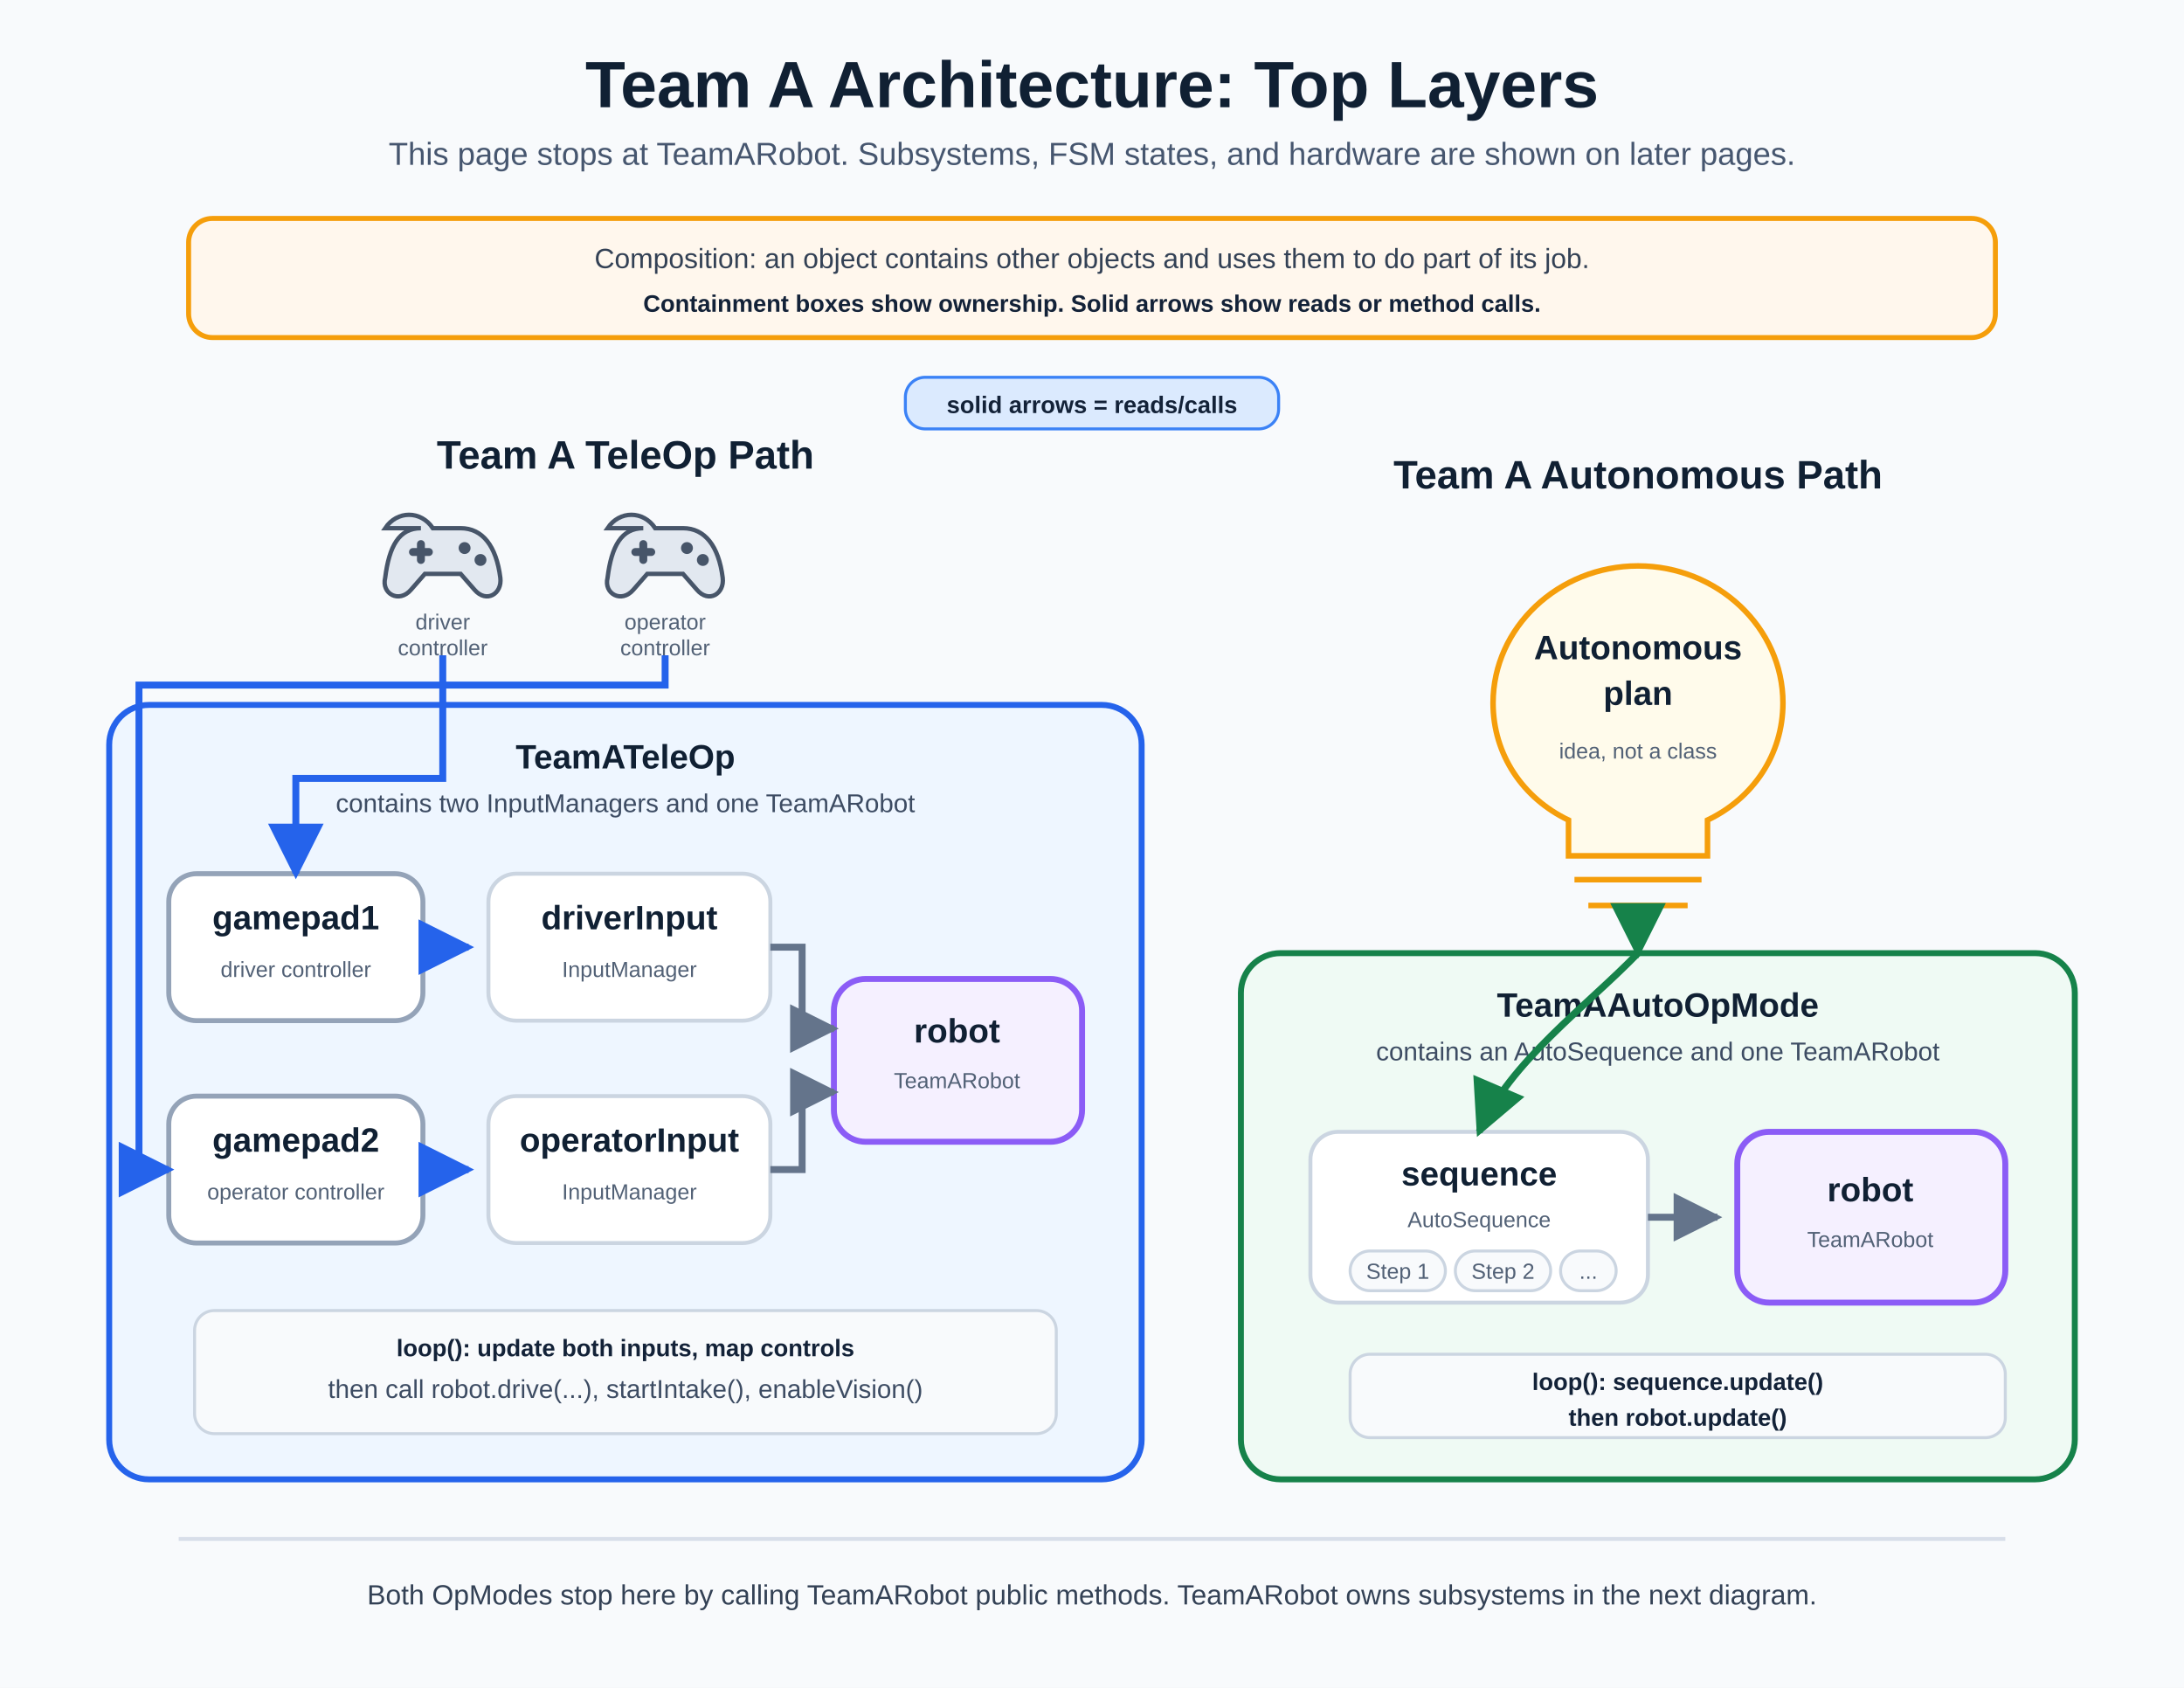
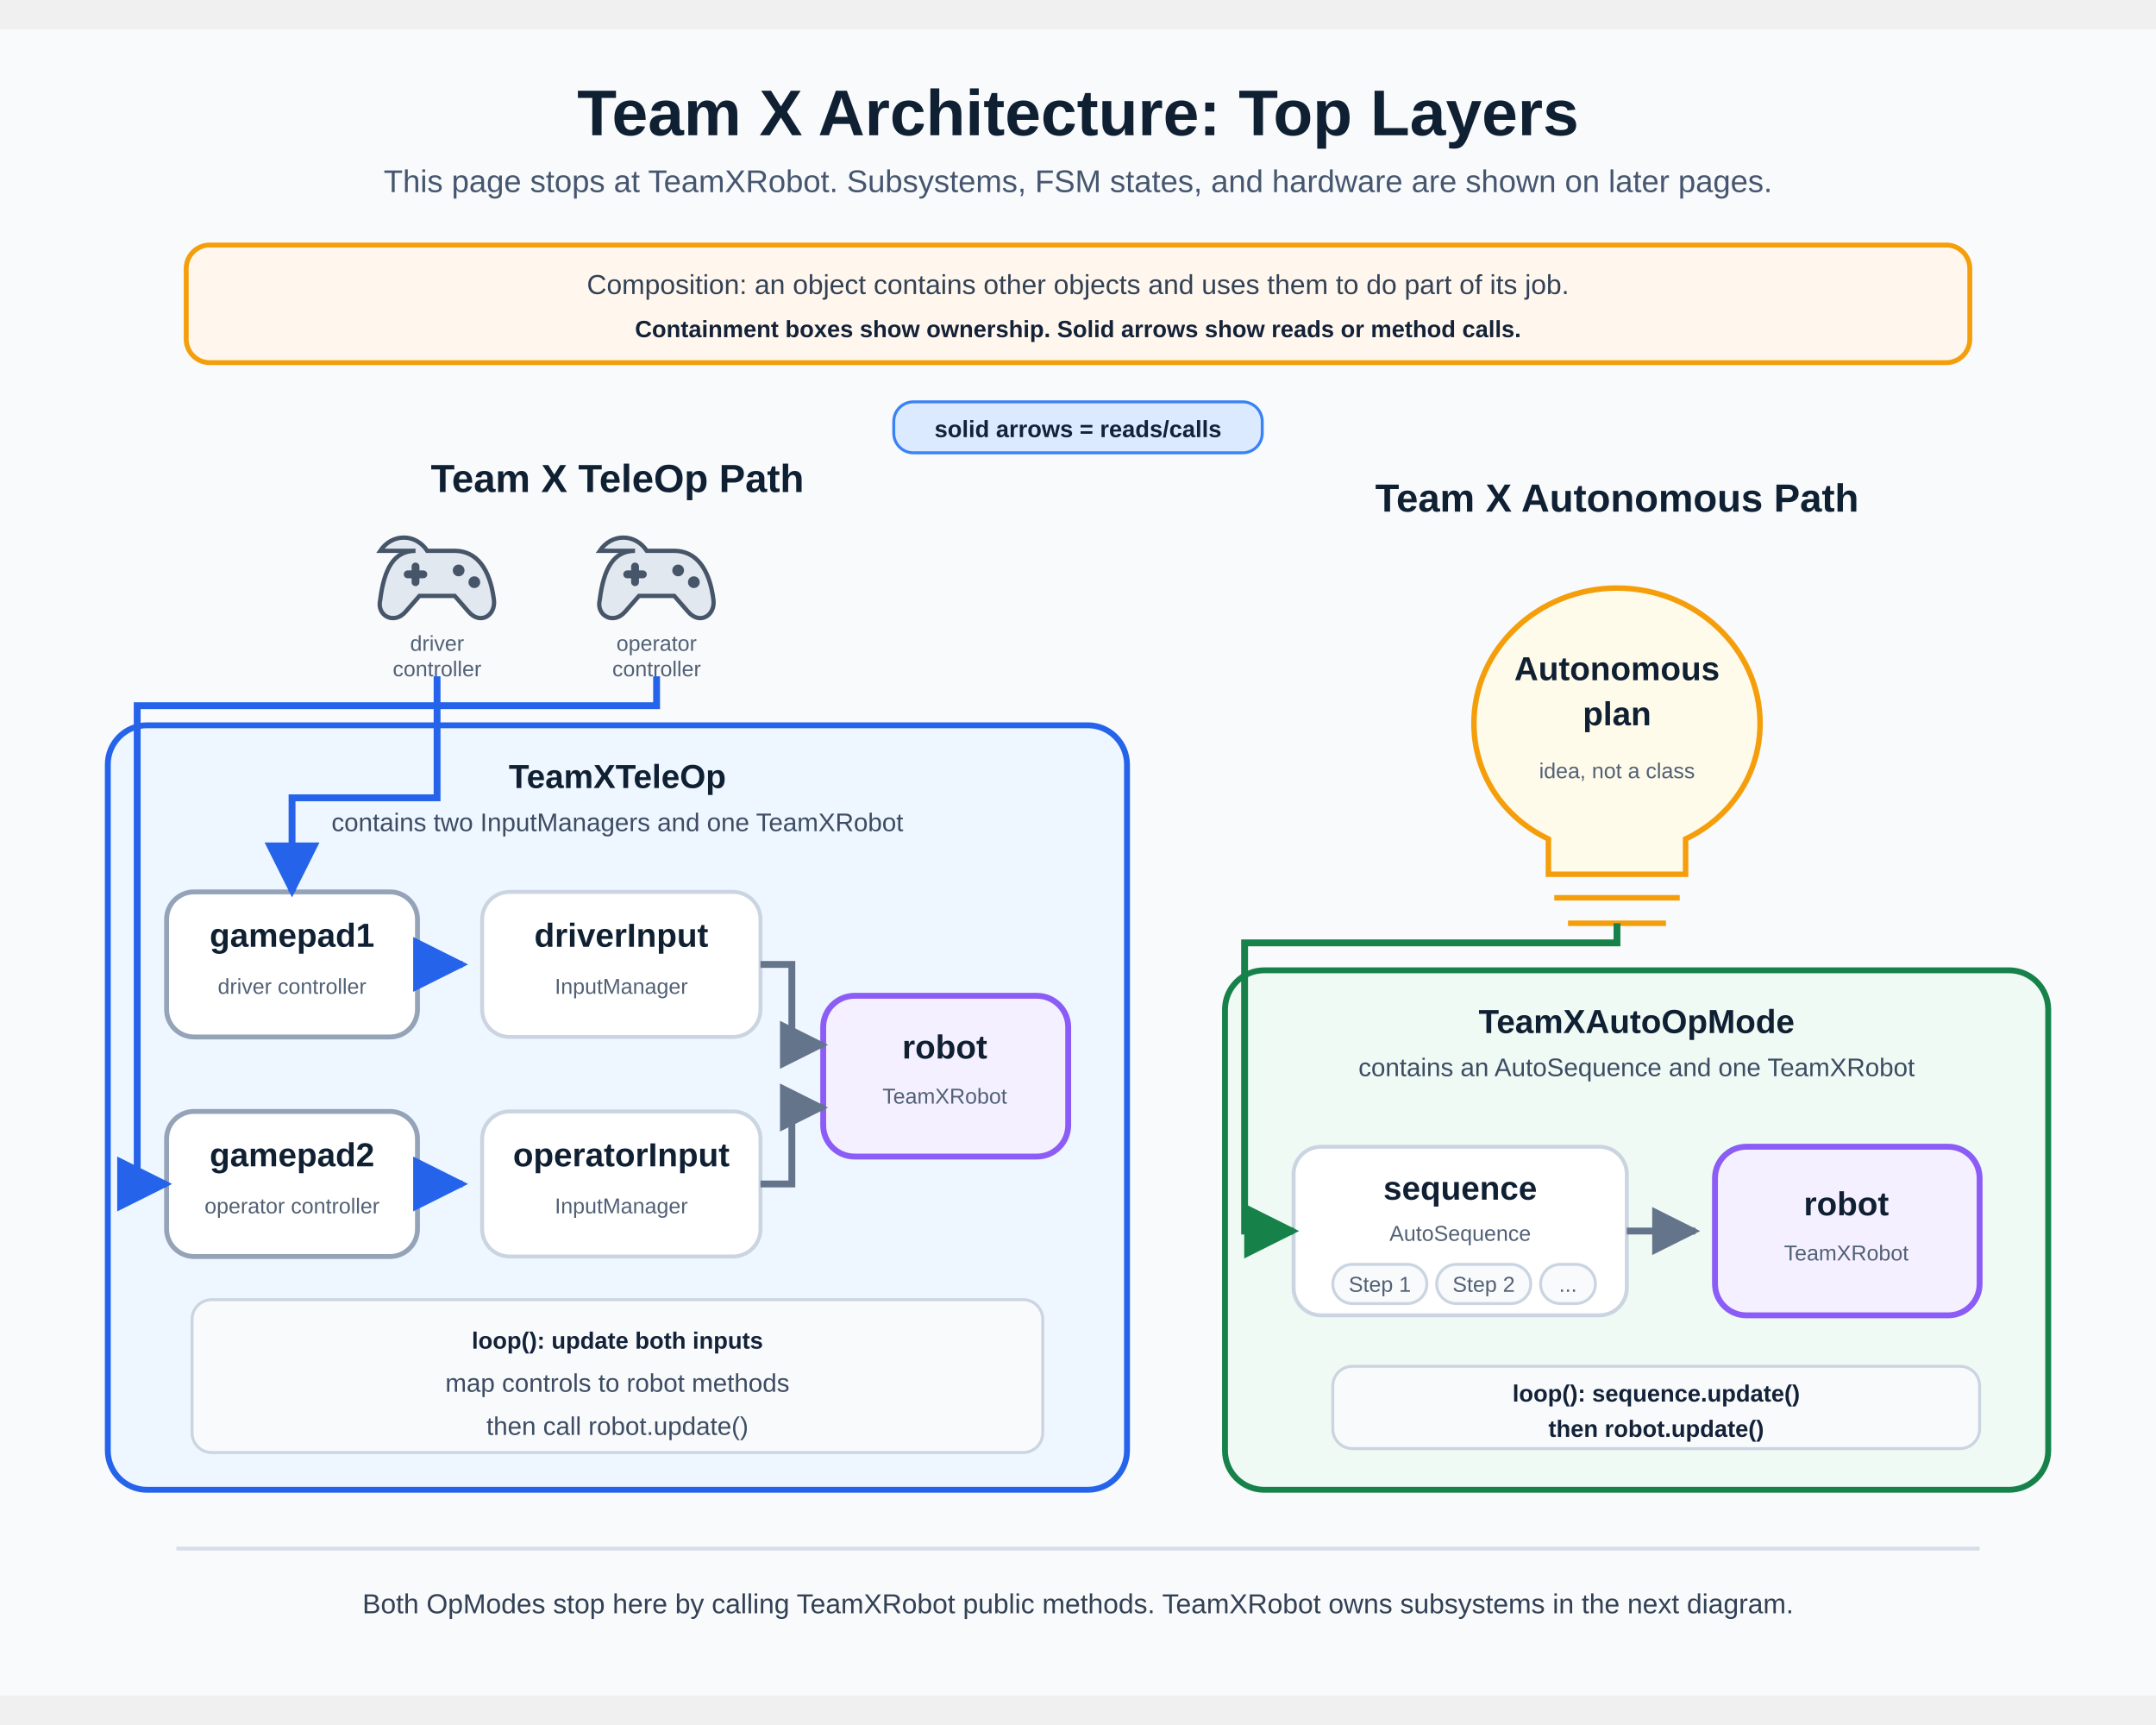
- <svg xmlns="http://www.w3.org/2000/svg" width="11in" height="8.5in" viewBox="0 0 1100 850" role="img" aria-labelledby="title desc">
+ <svg xmlns="http://www.w3.org/2000/svg" width="20in" height="16in" viewBox="0 0 2000 1600" role="img" aria-labelledby="title desc">
  <defs>
    <style>
      .page { fill: #f8fafc; }
      .title { fill: #102033; font: 700 33px Arial, Helvetica, sans-serif; }
      .subtitle { fill: #46566f; font: 400 16px Arial, Helvetica, sans-serif; }
      .section-title { fill: #102033; font: 700 20px Arial, Helvetica, sans-serif; }
      .box-title { fill: #102033; font: 700 17px Arial, Helvetica, sans-serif; }
      .box-text { fill: #3d4c63; font: 400 13px Arial, Helvetica, sans-serif; }
      .method { fill: #132238; font: 700 12px Arial, Helvetica, sans-serif; }
      .note { fill: #334155; font: 400 14px Arial, Helvetica, sans-serif; }
      .tiny { fill: #526176; font: 400 11px Arial, Helvetica, sans-serif; }
      .external { fill: #ffffff; stroke: #94a3b8; stroke-width: 2.5; rx: 14; }
      .controller-body { fill: #e2e8f0; stroke: #475569; stroke-width: 2.2; }
      .controller-detail { fill: #475569; stroke: none; }
      .idea { fill: #fffbeb; stroke: #f59e0b; stroke-width: 2.8; }
      .teleop-container { fill: #eef6ff; stroke: #2563eb; stroke-width: 3; rx: 20; }
      .auto-container { fill: #effaf4; stroke: #16824a; stroke-width: 3; rx: 20; }
      .owned { fill: #ffffff; stroke: #cbd5e1; stroke-width: 2; rx: 14; }
      .robot { fill: #f5f0ff; stroke: #8b5cf6; stroke-width: 3; rx: 16; }
      .rule { fill: #fff7ed; stroke: #f59e0b; stroke-width: 2.5; rx: 12; }
      .chip { fill: #f8fafc; stroke: #cbd5e1; stroke-width: 1.5; rx: 10; }
      .calls-chip { fill: #dbeafe; stroke: #3b82f6; stroke-width: 1.5; rx: 10; }
      .arrow-read { stroke: #2563eb; stroke-width: 3.5; fill: none; marker-end: url(#blueArrow); }
      .arrow-auto { stroke: #16824a; stroke-width: 3.5; fill: none; marker-end: url(#greenArrow); }
      .arrow-call { stroke: #64748b; stroke-width: 3.5; fill: none; marker-end: url(#grayArrow); }
      .divider { stroke: #d8dee9; stroke-width: 2; }
    </style>
    <marker id="blueArrow" viewBox="0 0 10 10" refX="9" refY="5" markerWidth="8" markerHeight="8" orient="auto-start-reverse">
      <path d="M 0 0 L 10 5 L 0 10 z" fill="#2563eb" />
    </marker>
    <marker id="greenArrow" viewBox="0 0 10 10" refX="9" refY="5" markerWidth="8" markerHeight="8" orient="auto-start-reverse">
      <path d="M 0 0 L 10 5 L 0 10 z" fill="#16824a" />
    </marker>
    <marker id="grayArrow" viewBox="0 0 10 10" refX="9" refY="5" markerWidth="7" markerHeight="7" orient="auto-start-reverse">
      <path d="M 0 0 L 10 5 L 0 10 z" fill="#64748b" />
    </marker>
  </defs>
-   <rect class="page" width="1100" height="850" />
-   <text class="title" x="550" y="54" text-anchor="middle">Team A Architecture: Top Layers</text>
-   <text class="subtitle" x="550" y="83" text-anchor="middle">This page stops at TeamARobot. Subsystems, FSM states, and hardware are shown on later pages.</text>
-   <rect class="rule" x="95" y="110" width="910" height="60" rx="12" />
-   <text class="note" x="550" y="135" text-anchor="middle">Composition: an object contains other objects and uses them to do part of its job.</text>
-   <text class="method" x="550" y="157" text-anchor="middle">Containment boxes show ownership. Solid arrows show reads or method calls.</text>
-   <rect class="calls-chip" x="456" y="190" width="188" height="26" rx="10" />
-   <text class="method" x="550" y="208" text-anchor="middle">solid arrows = reads/calls</text>
-   <text class="section-title" x="315" y="236" text-anchor="middle">Team A TeleOp Path</text>
-   <text class="section-title" x="825" y="246" text-anchor="middle">Team A Autonomous Path</text>
-   <g transform="translate(184 254)">
-     <path class="controller-body" d="M 10 12 C 16 3 28 3 34 12 L 48 12 C 59 12 66 21 68 37 C 69 45 61 50 55 43 L 48 35 L 30 35 L 23 43 C 17 50 8 45 10 37 C 12 21 17 12 28 12 Z" />
-     <rect class="controller-detail" x="22" y="22" width="12" height="4" rx="2" />
-     <rect class="controller-detail" x="26" y="18" width="4" height="12" rx="2" />
-     <circle class="controller-detail" cx="50" cy="22" r="3" />
-     <circle class="controller-detail" cx="58" cy="28" r="3" />
-     <text class="tiny" x="39" y="63" text-anchor="middle">driver</text>
-     <text class="tiny" x="39" y="76" text-anchor="middle">controller</text>
+   <g transform="translate(0 27.2727) scale(1.818182)">
+     <rect class="page" width="1100" height="850" />
+     <text class="title" x="550" y="54" text-anchor="middle">Team X Architecture: Top Layers</text>
+     <text class="subtitle" x="550" y="83" text-anchor="middle">This page stops at TeamXRobot. Subsystems, FSM states, and hardware are shown on later pages.</text>
+     <rect class="rule" x="95" y="110" width="910" height="60" rx="12" />
+     <text class="note" x="550" y="135" text-anchor="middle">Composition: an object contains other objects and uses them to do part of its job.</text>
+     <text class="method" x="550" y="157" text-anchor="middle">Containment boxes show ownership. Solid arrows show reads or method calls.</text>
+     <rect class="calls-chip" x="456" y="190" width="188" height="26" rx="10" />
+     <text class="method" x="550" y="208" text-anchor="middle">solid arrows = reads/calls</text>
+     <text class="section-title" x="315" y="236" text-anchor="middle">Team X TeleOp Path</text>
+     <text class="section-title" x="825" y="246" text-anchor="middle">Team X Autonomous Path</text>
+     <g transform="translate(184 254)">
+       <path class="controller-body" d="M 10 12 C 16 3 28 3 34 12 L 48 12 C 59 12 66 21 68 37 C 69 45 61 50 55 43 L 48 35 L 30 35 L 23 43 C 17 50 8 45 10 37 C 12 21 17 12 28 12 Z" />
+       <rect class="controller-detail" x="22" y="22" width="12" height="4" rx="2" />
+       <rect class="controller-detail" x="26" y="18" width="4" height="12" rx="2" />
+       <circle class="controller-detail" cx="50" cy="22" r="3" />
+       <circle class="controller-detail" cx="58" cy="28" r="3" />
+       <text class="tiny" x="39" y="63" text-anchor="middle">driver</text>
+       <text class="tiny" x="39" y="76" text-anchor="middle">controller</text>
+     </g>
+     <g transform="translate(296 254)">
+       <path class="controller-body" d="M 10 12 C 16 3 28 3 34 12 L 48 12 C 59 12 66 21 68 37 C 69 45 61 50 55 43 L 48 35 L 30 35 L 23 43 C 17 50 8 45 10 37 C 12 21 17 12 28 12 Z" />
+       <rect class="controller-detail" x="22" y="22" width="12" height="4" rx="2" />
+       <rect class="controller-detail" x="26" y="18" width="4" height="12" rx="2" />
+       <circle class="controller-detail" cx="50" cy="22" r="3" />
+       <circle class="controller-detail" cx="58" cy="28" r="3" />
+       <text class="tiny" x="39" y="63" text-anchor="middle">operator</text>
+       <text class="tiny" x="39" y="76" text-anchor="middle">controller</text>
+     </g>
+     <rect class="teleop-container" x="55" y="355" width="520" height="390" rx="20" />
+     <text class="box-title" x="315" y="387" text-anchor="middle">TeamXTeleOp</text>
+     <text class="box-text" x="315" y="409" text-anchor="middle">contains two InputManagers and one TeamXRobot</text>
+     <rect class="external" x="85" y="440" width="128" height="74" rx="14" />
+     <text class="box-title" x="149" y="468" text-anchor="middle">gamepad1</text>
+     <text class="tiny" x="149" y="492" text-anchor="middle">driver controller</text>
+     <rect class="owned" x="246" y="440" width="142" height="74" rx="14" />
+     <text class="box-title" x="317" y="468" text-anchor="middle">driverInput</text>
+     <text class="tiny" x="317" y="492" text-anchor="middle">InputManager</text>
+     <rect class="external" x="85" y="552" width="128" height="74" rx="14" />
+     <text class="box-title" x="149" y="580" text-anchor="middle">gamepad2</text>
+     <text class="tiny" x="149" y="604" text-anchor="middle">operator controller</text>
+     <rect class="owned" x="246" y="552" width="142" height="74" rx="14" />
+     <text class="box-title" x="317" y="580" text-anchor="middle">operatorInput</text>
+     <text class="tiny" x="317" y="604" text-anchor="middle">InputManager</text>
+     <rect class="robot" x="420" y="493" width="125" height="82" rx="14" />
+     <text class="box-title" x="482" y="525" text-anchor="middle">robot</text>
+     <text class="tiny" x="482" y="548" text-anchor="middle">TeamXRobot</text>
+     <path class="arrow-read" d="M 223 330 L 223 392 L 149 392 L 149 440" />
+     <path class="arrow-read" d="M 335 330 L 335 345 L 70 345 L 70 589 L 85 589" />
+     <path class="arrow-read" d="M 213 477 L 236 477" />
+     <path class="arrow-read" d="M 213 589 L 236 589" />
+     <path class="arrow-call" d="M 388 477 L 404 477 L 404 518 L 420 518" />
+     <path class="arrow-call" d="M 388 589 L 404 589 L 404 550 L 420 550" />
+     <rect class="chip" x="98" y="648" width="434" height="78" rx="10" />
+     <text class="method" x="315" y="673" text-anchor="middle">loop(): update both inputs</text>
+     <text class="box-text" x="315" y="695" text-anchor="middle">map controls to robot methods</text>
+     <text class="box-text" x="315" y="717" text-anchor="middle">then call robot.update()</text>
+     <path class="idea" d="M 825 285       C 785 285 752 316 752 354       C 752 380 767 402 790 413       L 790 431       L 860 431       L 860 413       C 883 402 898 380 898 354       C 898 316 865 285 825 285 Z" />
+     <line x1="793" y1="443" x2="857" y2="443" stroke="#f59e0b" stroke-width="2.8" />
+     <line x1="800" y1="456" x2="850" y2="456" stroke="#f59e0b" stroke-width="2.8" />
+     <text class="box-title" x="825" y="332" text-anchor="middle">Autonomous</text>
+     <text class="box-title" x="825" y="355" text-anchor="middle">plan</text>
+     <text class="tiny" x="825" y="382" text-anchor="middle">idea, not a class</text>
+     <rect class="auto-container" x="625" y="480" width="420" height="265" rx="20" />
+     <text class="box-title" x="835" y="512" text-anchor="middle">TeamXAutoOpMode</text>
+     <text class="box-text" x="835" y="534" text-anchor="middle">contains an AutoSequence and one TeamXRobot</text>
+     <rect class="owned" x="660" y="570" width="170" height="86" rx="14" />
+     <text class="box-title" x="745" y="597" text-anchor="middle">sequence</text>
+     <text class="tiny" x="745" y="618" text-anchor="middle">AutoSequence</text>
+     <rect class="chip" x="680" y="630" width="48" height="20" rx="7" />
+     <text class="tiny" x="704" y="644" text-anchor="middle">Step 1</text>
+     <rect class="chip" x="733" y="630" width="48" height="20" rx="7" />
+     <text class="tiny" x="757" y="644" text-anchor="middle">Step 2</text>
+     <rect class="chip" x="786" y="630" width="28" height="20" rx="7" />
+     <text class="tiny" x="800" y="644" text-anchor="middle">...</text>
+     <rect class="robot" x="875" y="570" width="135" height="86" rx="14" />
+     <text class="box-title" x="942" y="605" text-anchor="middle">robot</text>
+     <text class="tiny" x="942" y="628" text-anchor="middle">TeamXRobot</text>
+     <path class="arrow-auto" d="M 825 456 L 825 466 L 635 466 L 635 613 L 660 613" />
+     <path class="arrow-call" d="M 830 613 L 865 613" />
+     <rect class="chip" x="680" y="682" width="330" height="42" rx="10" />
+     <text class="method" x="845" y="700" text-anchor="middle">loop(): sequence.update()</text>
+     <text class="method" x="845" y="718" text-anchor="middle">then robot.update()</text>
+     <line class="divider" x1="90" y1="775" x2="1010" y2="775" />
+     <text class="note" x="550" y="808" text-anchor="middle">Both OpModes stop here by calling TeamXRobot public methods. TeamXRobot owns subsystems in the next diagram.</text>
  </g>
-   <g transform="translate(296 254)">
-     <path class="controller-body" d="M 10 12 C 16 3 28 3 34 12 L 48 12 C 59 12 66 21 68 37 C 69 45 61 50 55 43 L 48 35 L 30 35 L 23 43 C 17 50 8 45 10 37 C 12 21 17 12 28 12 Z" />
-     <rect class="controller-detail" x="22" y="22" width="12" height="4" rx="2" />
-     <rect class="controller-detail" x="26" y="18" width="4" height="12" rx="2" />
-     <circle class="controller-detail" cx="50" cy="22" r="3" />
-     <circle class="controller-detail" cx="58" cy="28" r="3" />
-     <text class="tiny" x="39" y="63" text-anchor="middle">operator</text>
-     <text class="tiny" x="39" y="76" text-anchor="middle">controller</text>
-   </g>
-   <rect class="teleop-container" x="55" y="355" width="520" height="390" rx="20" />
-   <text class="box-title" x="315" y="387" text-anchor="middle">TeamATeleOp</text>
-   <text class="box-text" x="315" y="409" text-anchor="middle">contains two InputManagers and one TeamARobot</text>
-   <rect class="external" x="85" y="440" width="128" height="74" rx="14" />
-   <text class="box-title" x="149" y="468" text-anchor="middle">gamepad1</text>
-   <text class="tiny" x="149" y="492" text-anchor="middle">driver controller</text>
-   <rect class="owned" x="246" y="440" width="142" height="74" rx="14" />
-   <text class="box-title" x="317" y="468" text-anchor="middle">driverInput</text>
-   <text class="tiny" x="317" y="492" text-anchor="middle">InputManager</text>
-   <rect class="external" x="85" y="552" width="128" height="74" rx="14" />
-   <text class="box-title" x="149" y="580" text-anchor="middle">gamepad2</text>
-   <text class="tiny" x="149" y="604" text-anchor="middle">operator controller</text>
-   <rect class="owned" x="246" y="552" width="142" height="74" rx="14" />
-   <text class="box-title" x="317" y="580" text-anchor="middle">operatorInput</text>
-   <text class="tiny" x="317" y="604" text-anchor="middle">InputManager</text>
-   <rect class="robot" x="420" y="493" width="125" height="82" rx="14" />
-   <text class="box-title" x="482" y="525" text-anchor="middle">robot</text>
-   <text class="tiny" x="482" y="548" text-anchor="middle">TeamARobot</text>
-   <path class="arrow-read" d="M 223 330 L 223 392 L 149 392 L 149 440" />
-   <path class="arrow-read" d="M 335 330 L 335 345 L 70 345 L 70 589 L 85 589" />
-   <path class="arrow-read" d="M 213 477 L 236 477" />
-   <path class="arrow-read" d="M 213 589 L 236 589" />
-   <path class="arrow-call" d="M 388 477 L 404 477 L 404 518 L 420 518" />
-   <path class="arrow-call" d="M 388 589 L 404 589 L 404 550 L 420 550" />
-   <rect class="chip" x="98" y="660" width="434" height="62" rx="10" />
-   <text class="method" x="315" y="683" text-anchor="middle">loop(): update both inputs, map controls</text>
-   <text class="box-text" x="315" y="704" text-anchor="middle">then call robot.drive(...), startIntake(), enableVision()</text>
-   <path class="idea" d="M 825 285       C 785 285 752 316 752 354       C 752 380 767 402 790 413       L 790 431       L 860 431       L 860 413       C 883 402 898 380 898 354       C 898 316 865 285 825 285 Z" />
-   <line x1="793" y1="443" x2="857" y2="443" stroke="#f59e0b" stroke-width="2.8" />
-   <line x1="800" y1="456" x2="850" y2="456" stroke="#f59e0b" stroke-width="2.8" />
-   <text class="box-title" x="825" y="332" text-anchor="middle">Autonomous</text>
-   <text class="box-title" x="825" y="355" text-anchor="middle">plan</text>
-   <text class="tiny" x="825" y="382" text-anchor="middle">idea, not a class</text>
-   <rect class="auto-container" x="625" y="480" width="420" height="265" rx="20" />
-   <text class="box-title" x="835" y="512" text-anchor="middle">TeamAAutoOpMode</text>
-   <text class="box-text" x="835" y="534" text-anchor="middle">contains an AutoSequence and one TeamARobot</text>
-   <rect class="owned" x="660" y="570" width="170" height="86" rx="14" />
-   <text class="box-title" x="745" y="597" text-anchor="middle">sequence</text>
-   <text class="tiny" x="745" y="618" text-anchor="middle">AutoSequence</text>
-   <rect class="chip" x="680" y="630" width="48" height="20" rx="7" />
-   <text class="tiny" x="704" y="644" text-anchor="middle">Step 1</text>
-   <rect class="chip" x="733" y="630" width="48" height="20" rx="7" />
-   <text class="tiny" x="757" y="644" text-anchor="middle">Step 2</text>
-   <rect class="chip" x="786" y="630" width="28" height="20" rx="7" />
-   <text class="tiny" x="800" y="644" text-anchor="middle">...</text>
-   <rect class="robot" x="875" y="570" width="135" height="86" rx="14" />
-   <text class="box-title" x="942" y="605" text-anchor="middle">robot</text>
-   <text class="tiny" x="942" y="628" text-anchor="middle">TeamARobot</text>
-   <path class="arrow-auto" d="M 825 456 L 825 480" />
-   <path class="arrow-auto" d="M 825 480 C 800 506 760 535 745 570" />
-   <path class="arrow-call" d="M 830 613 L 865 613" />
-   <rect class="chip" x="680" y="682" width="330" height="42" rx="10" />
-   <text class="method" x="845" y="700" text-anchor="middle">loop(): sequence.update()</text>
-   <text class="method" x="845" y="718" text-anchor="middle">then robot.update()</text>
-   <line class="divider" x1="90" y1="775" x2="1010" y2="775" />
-   <text class="note" x="550" y="808" text-anchor="middle">Both OpModes stop here by calling TeamARobot public methods. TeamARobot owns subsystems in the next diagram.</text>
</svg>
